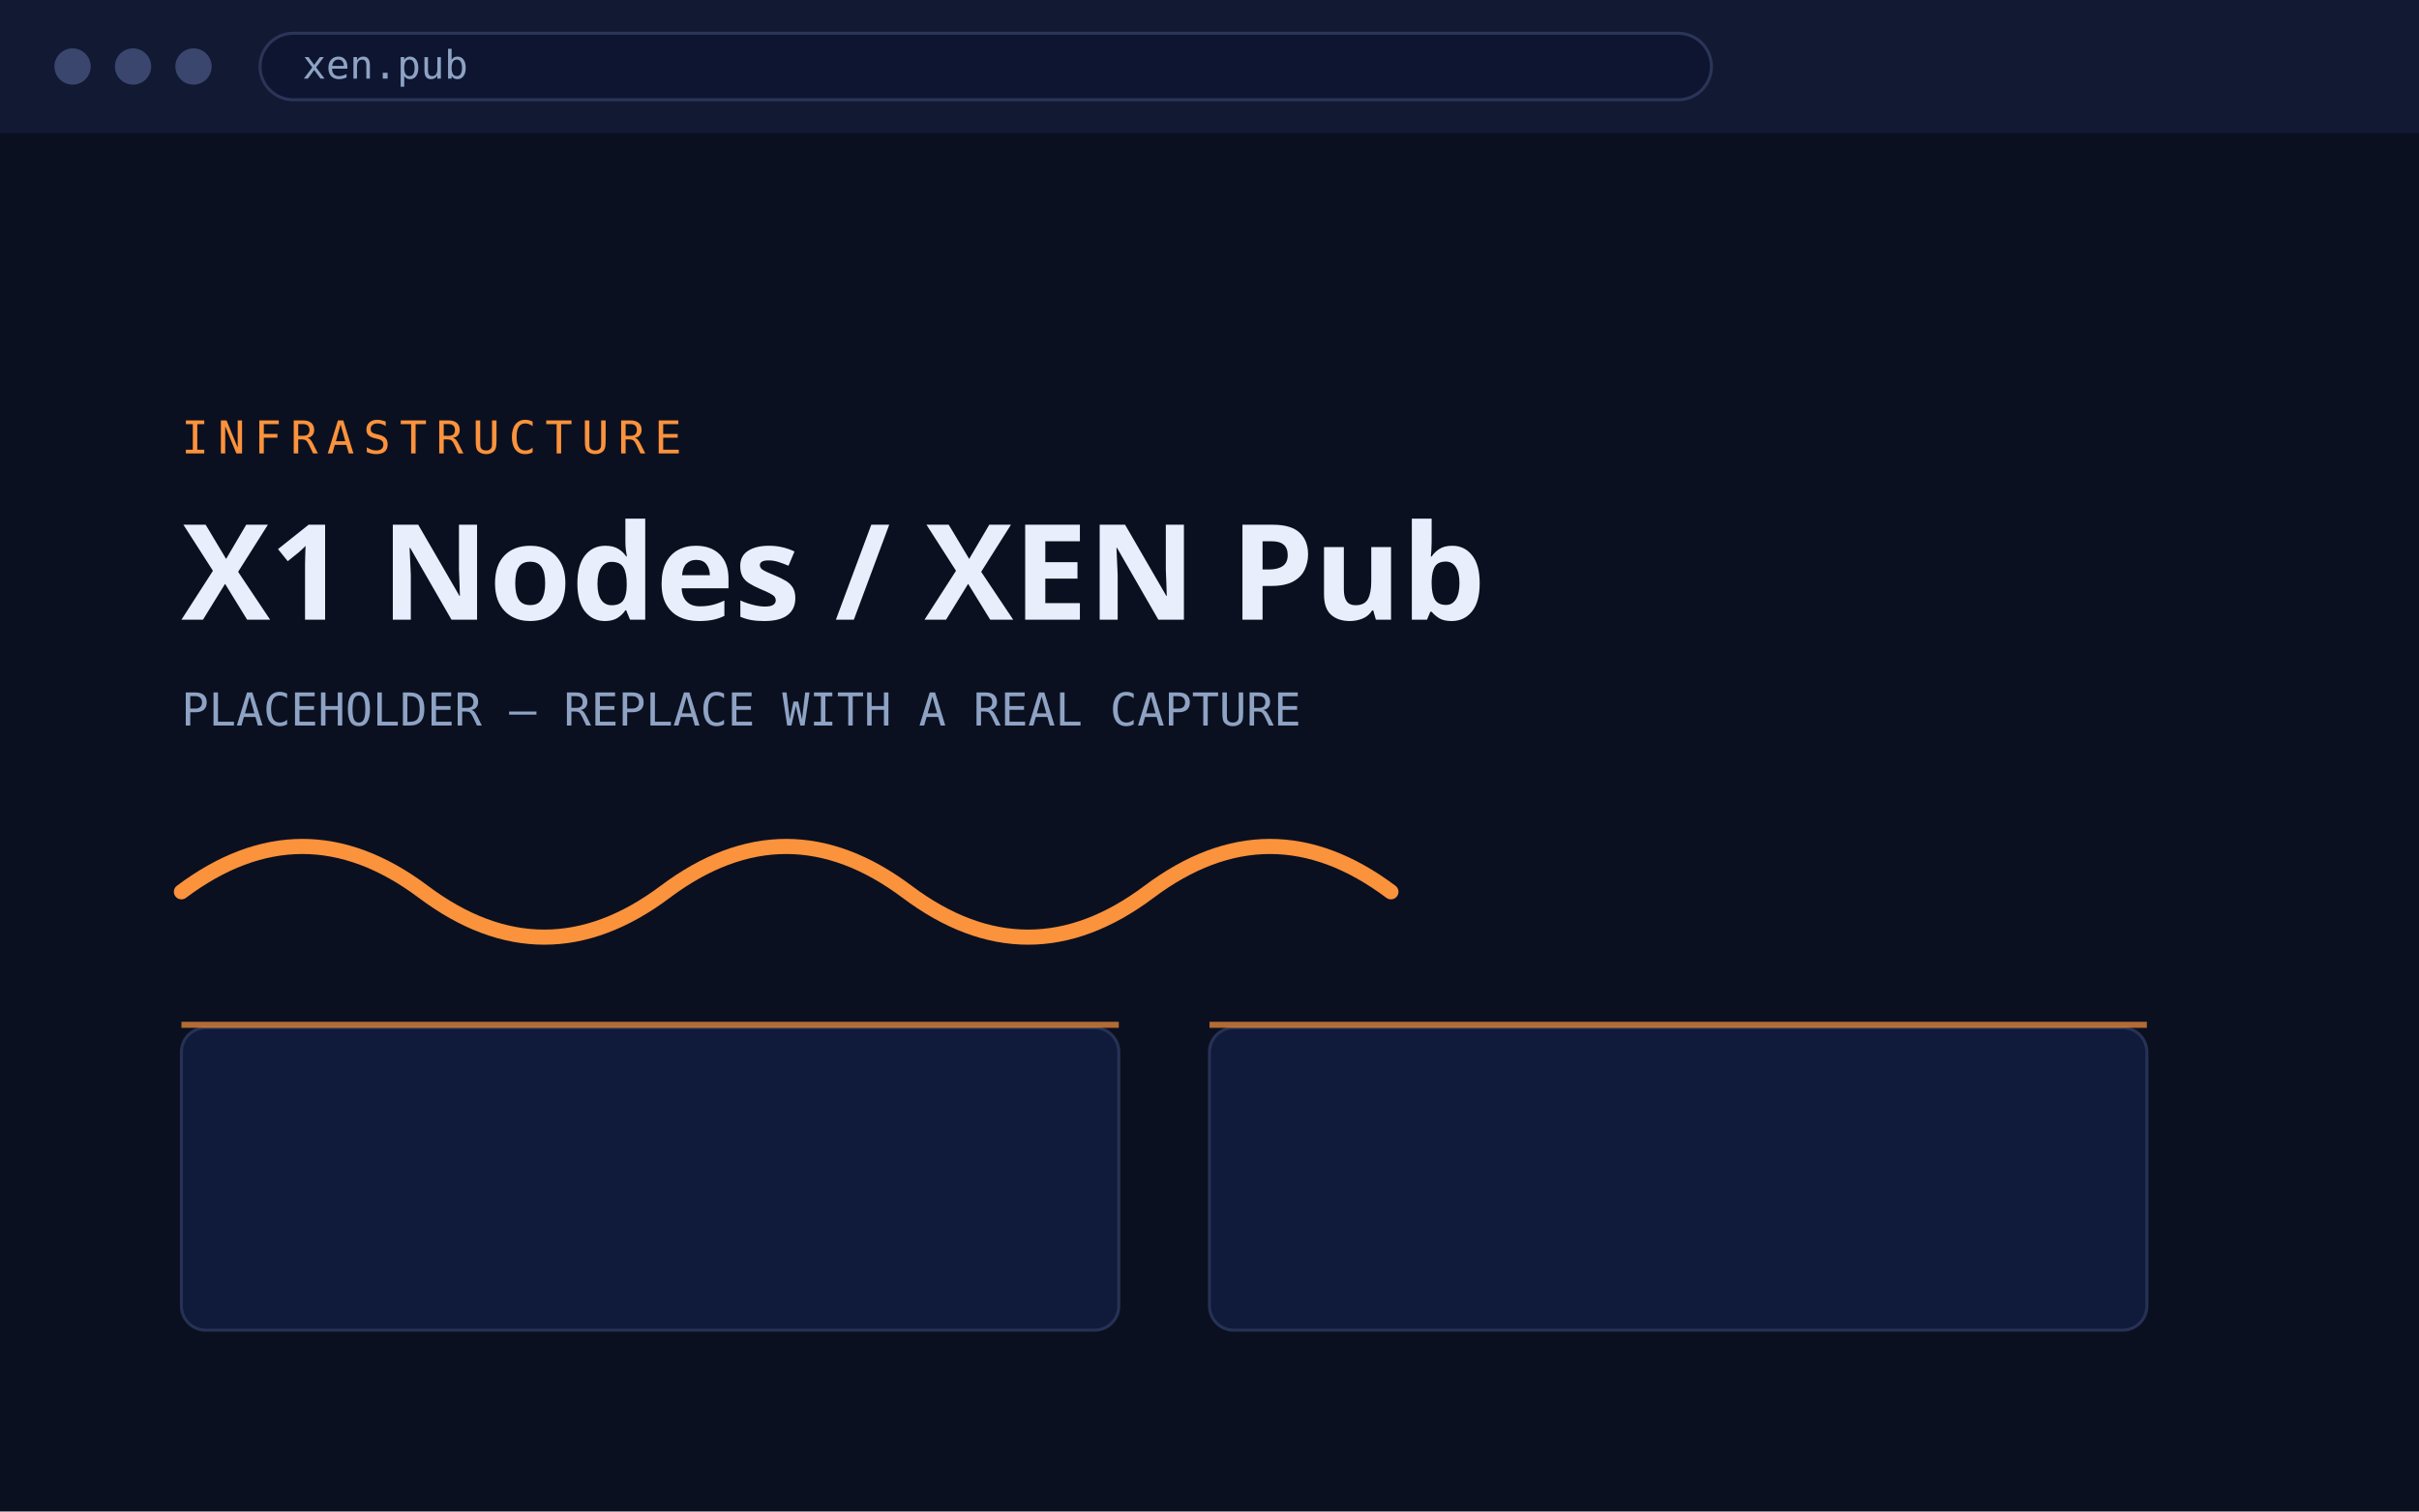
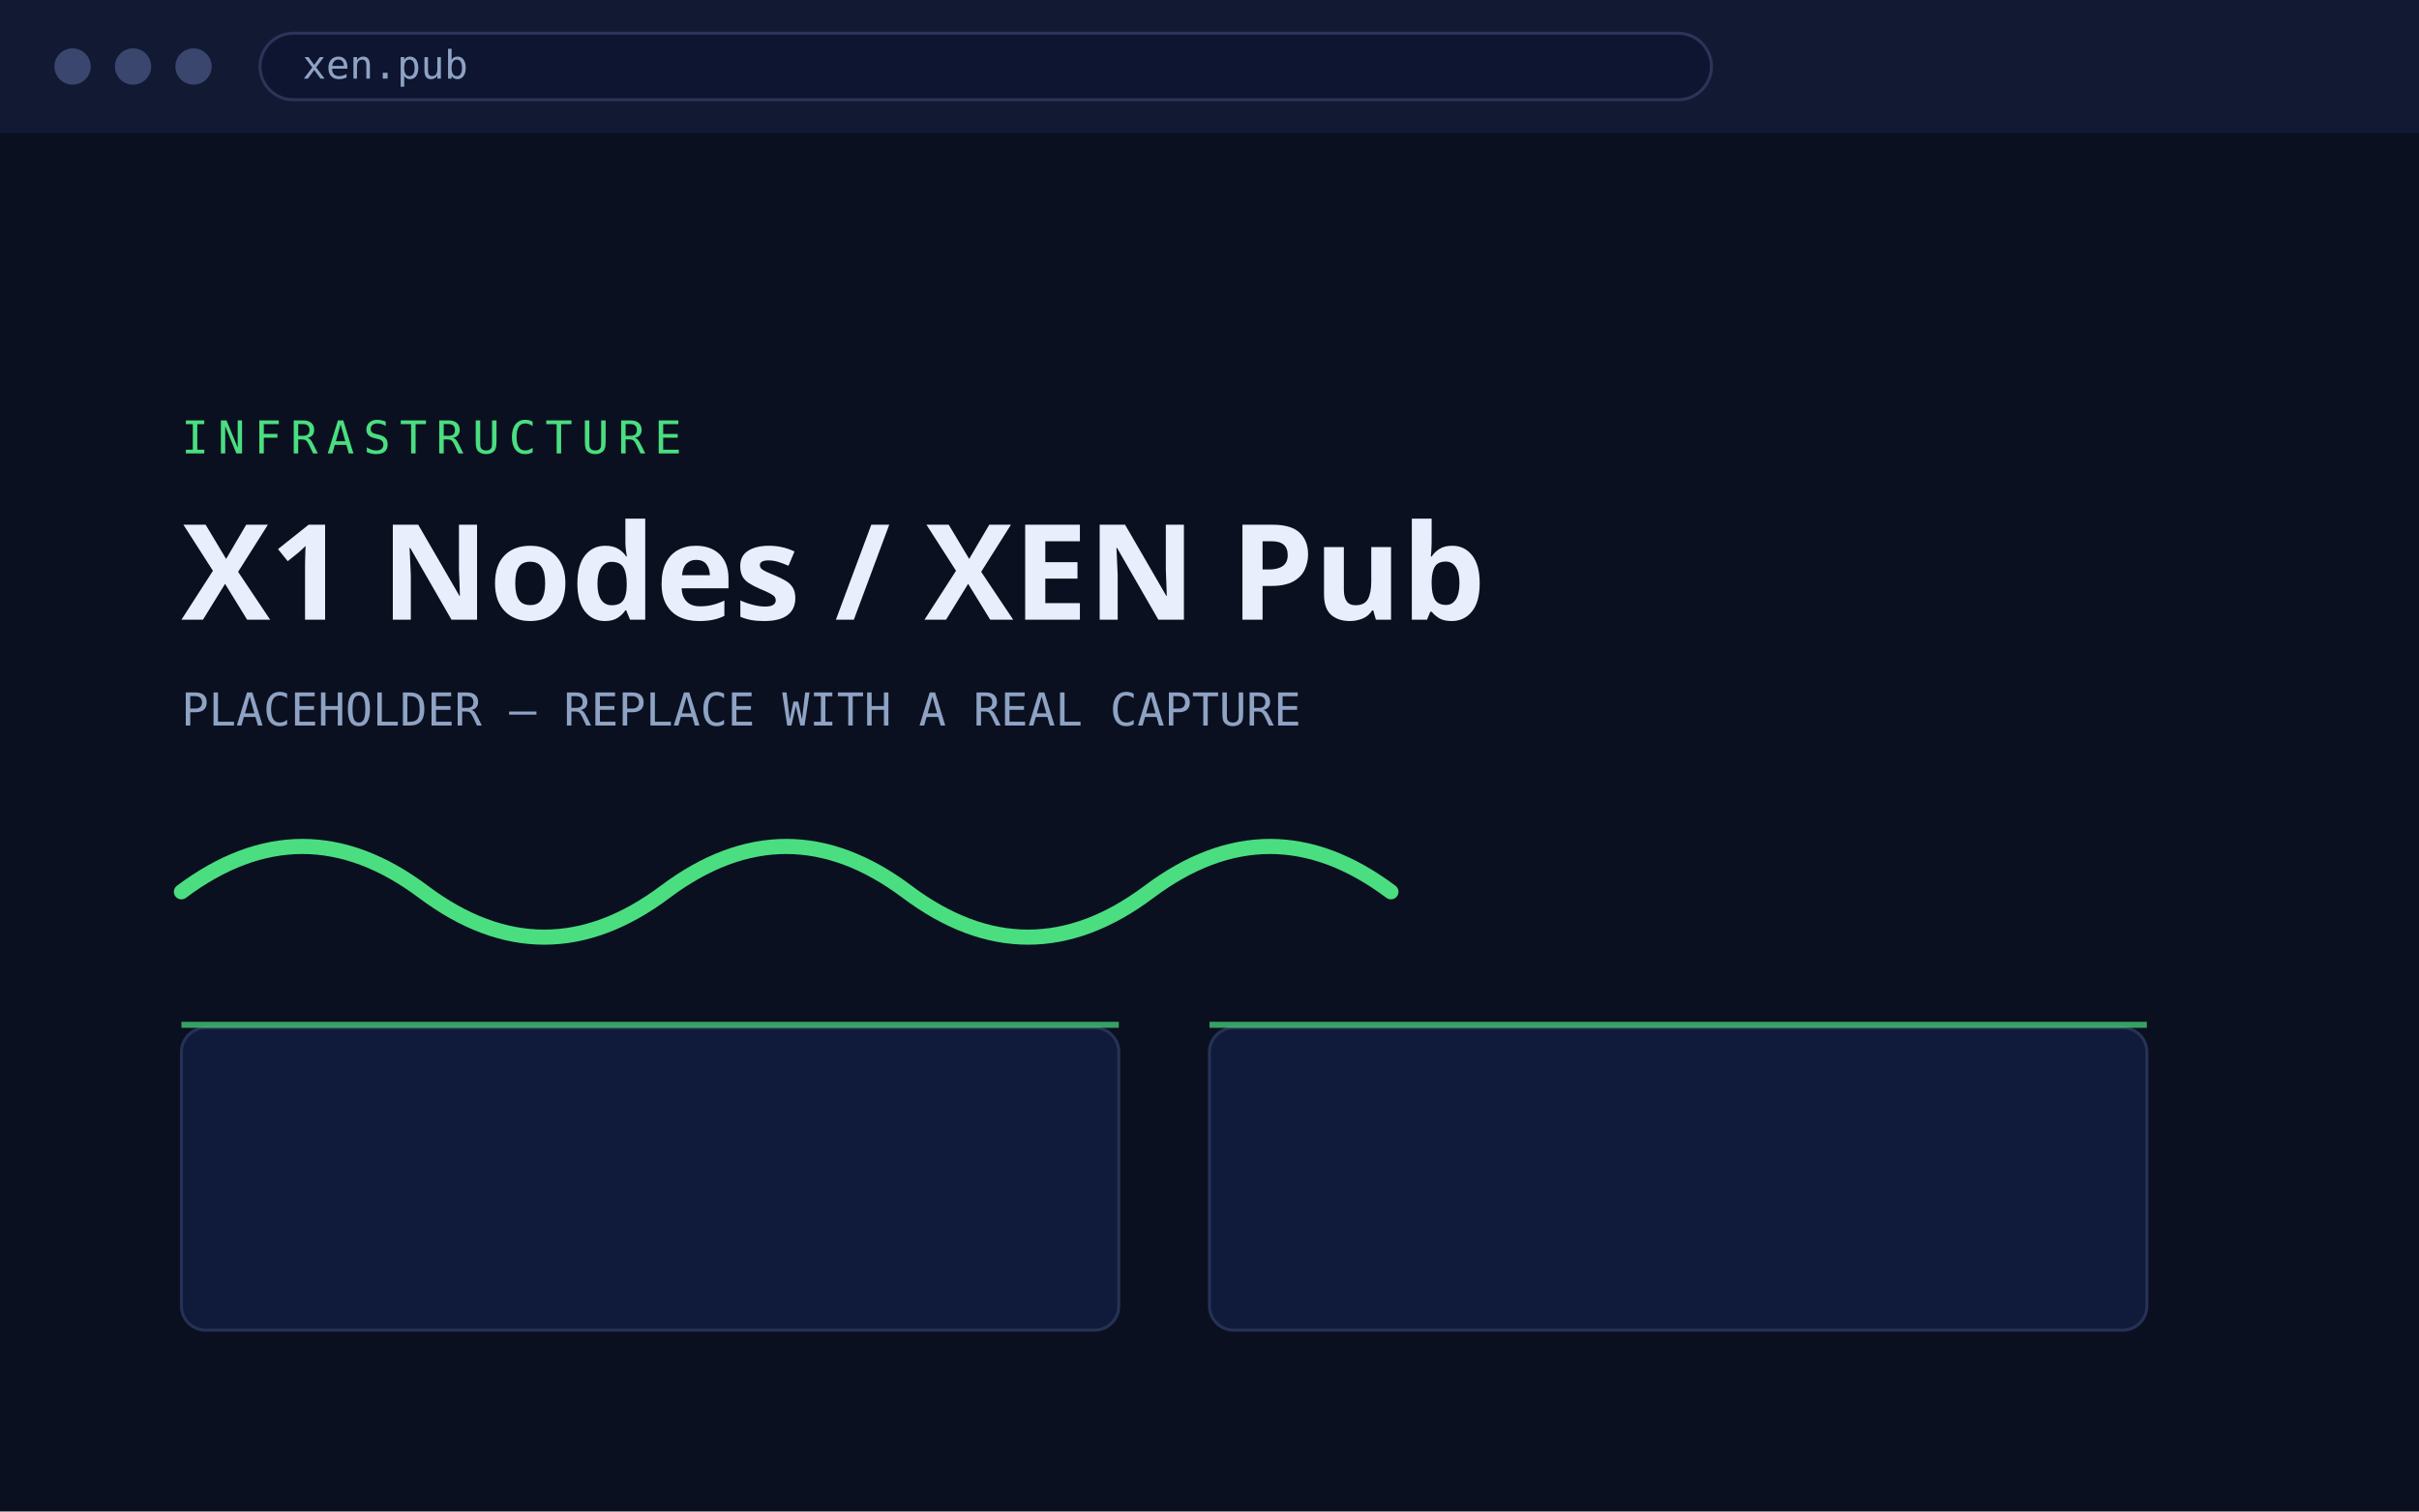
<svg xmlns="http://www.w3.org/2000/svg" viewBox="0 0 800 500">
  <rect width="800" height="500" fill="#0b1020" />
  <rect width="800" height="44" fill="#121933" />
  <circle cx="24" cy="22" r="6" fill="#3a466e" />
  <circle cx="44" cy="22" r="6" fill="#3a466e" />
  <circle cx="64" cy="22" r="6" fill="#3a466e" />
  <rect x="86" y="11" width="480" height="22" rx="11" fill="#0e1530" stroke="#2a3558" />
  <text x="100" y="26" font-family="monospace" font-size="13" fill="#8ea3c4">xen.pub</text>
-   <text x="60" y="150" font-family="monospace" font-size="15" letter-spacing="3" fill="#fb923c">INFRASTRUCTURE</text>
+   <text x="60" y="150" font-family="monospace" font-size="15" letter-spacing="3" fill="#4ade80">INFRASTRUCTURE</text>
  <text x="60" y="205" font-family="sans-serif" font-size="44" font-weight="bold" fill="#e8eefc">X1 Nodes / XEN Pub</text>
  <text x="60" y="240" font-family="monospace" font-size="15" fill="#8ea3c4">PLACEHOLDER — REPLACE WITH A REAL CAPTURE</text>
-   <path d="M60 295 q 40 -30 80 0 t 80 0 t 80 0 t 80 0 t 80 0" stroke="#fb923c" stroke-width="5" fill="none" stroke-linecap="round" />
+   <path d="M60 295 q 40 -30 80 0 t 80 0 t 80 0 t 80 0 t 80 0" stroke="#4ade80" stroke-width="5" fill="none" stroke-linecap="round" />
  <rect x="60" y="340" width="310" height="100" rx="8" fill="#101a3a" stroke="#263255" />
  <rect x="400" y="340" width="310" height="100" rx="8" fill="#101a3a" stroke="#263255" />
-   <rect x="60" y="338" width="310" height="2" fill="#fb923c" opacity="0.7" />
-   <rect x="400" y="338" width="310" height="2" fill="#fb923c" opacity="0.7" />
+   <rect x="60" y="338" width="310" height="2" fill="#4ade80" opacity="0.7" />
+   <rect x="400" y="338" width="310" height="2" fill="#4ade80" opacity="0.7" />
</svg>
